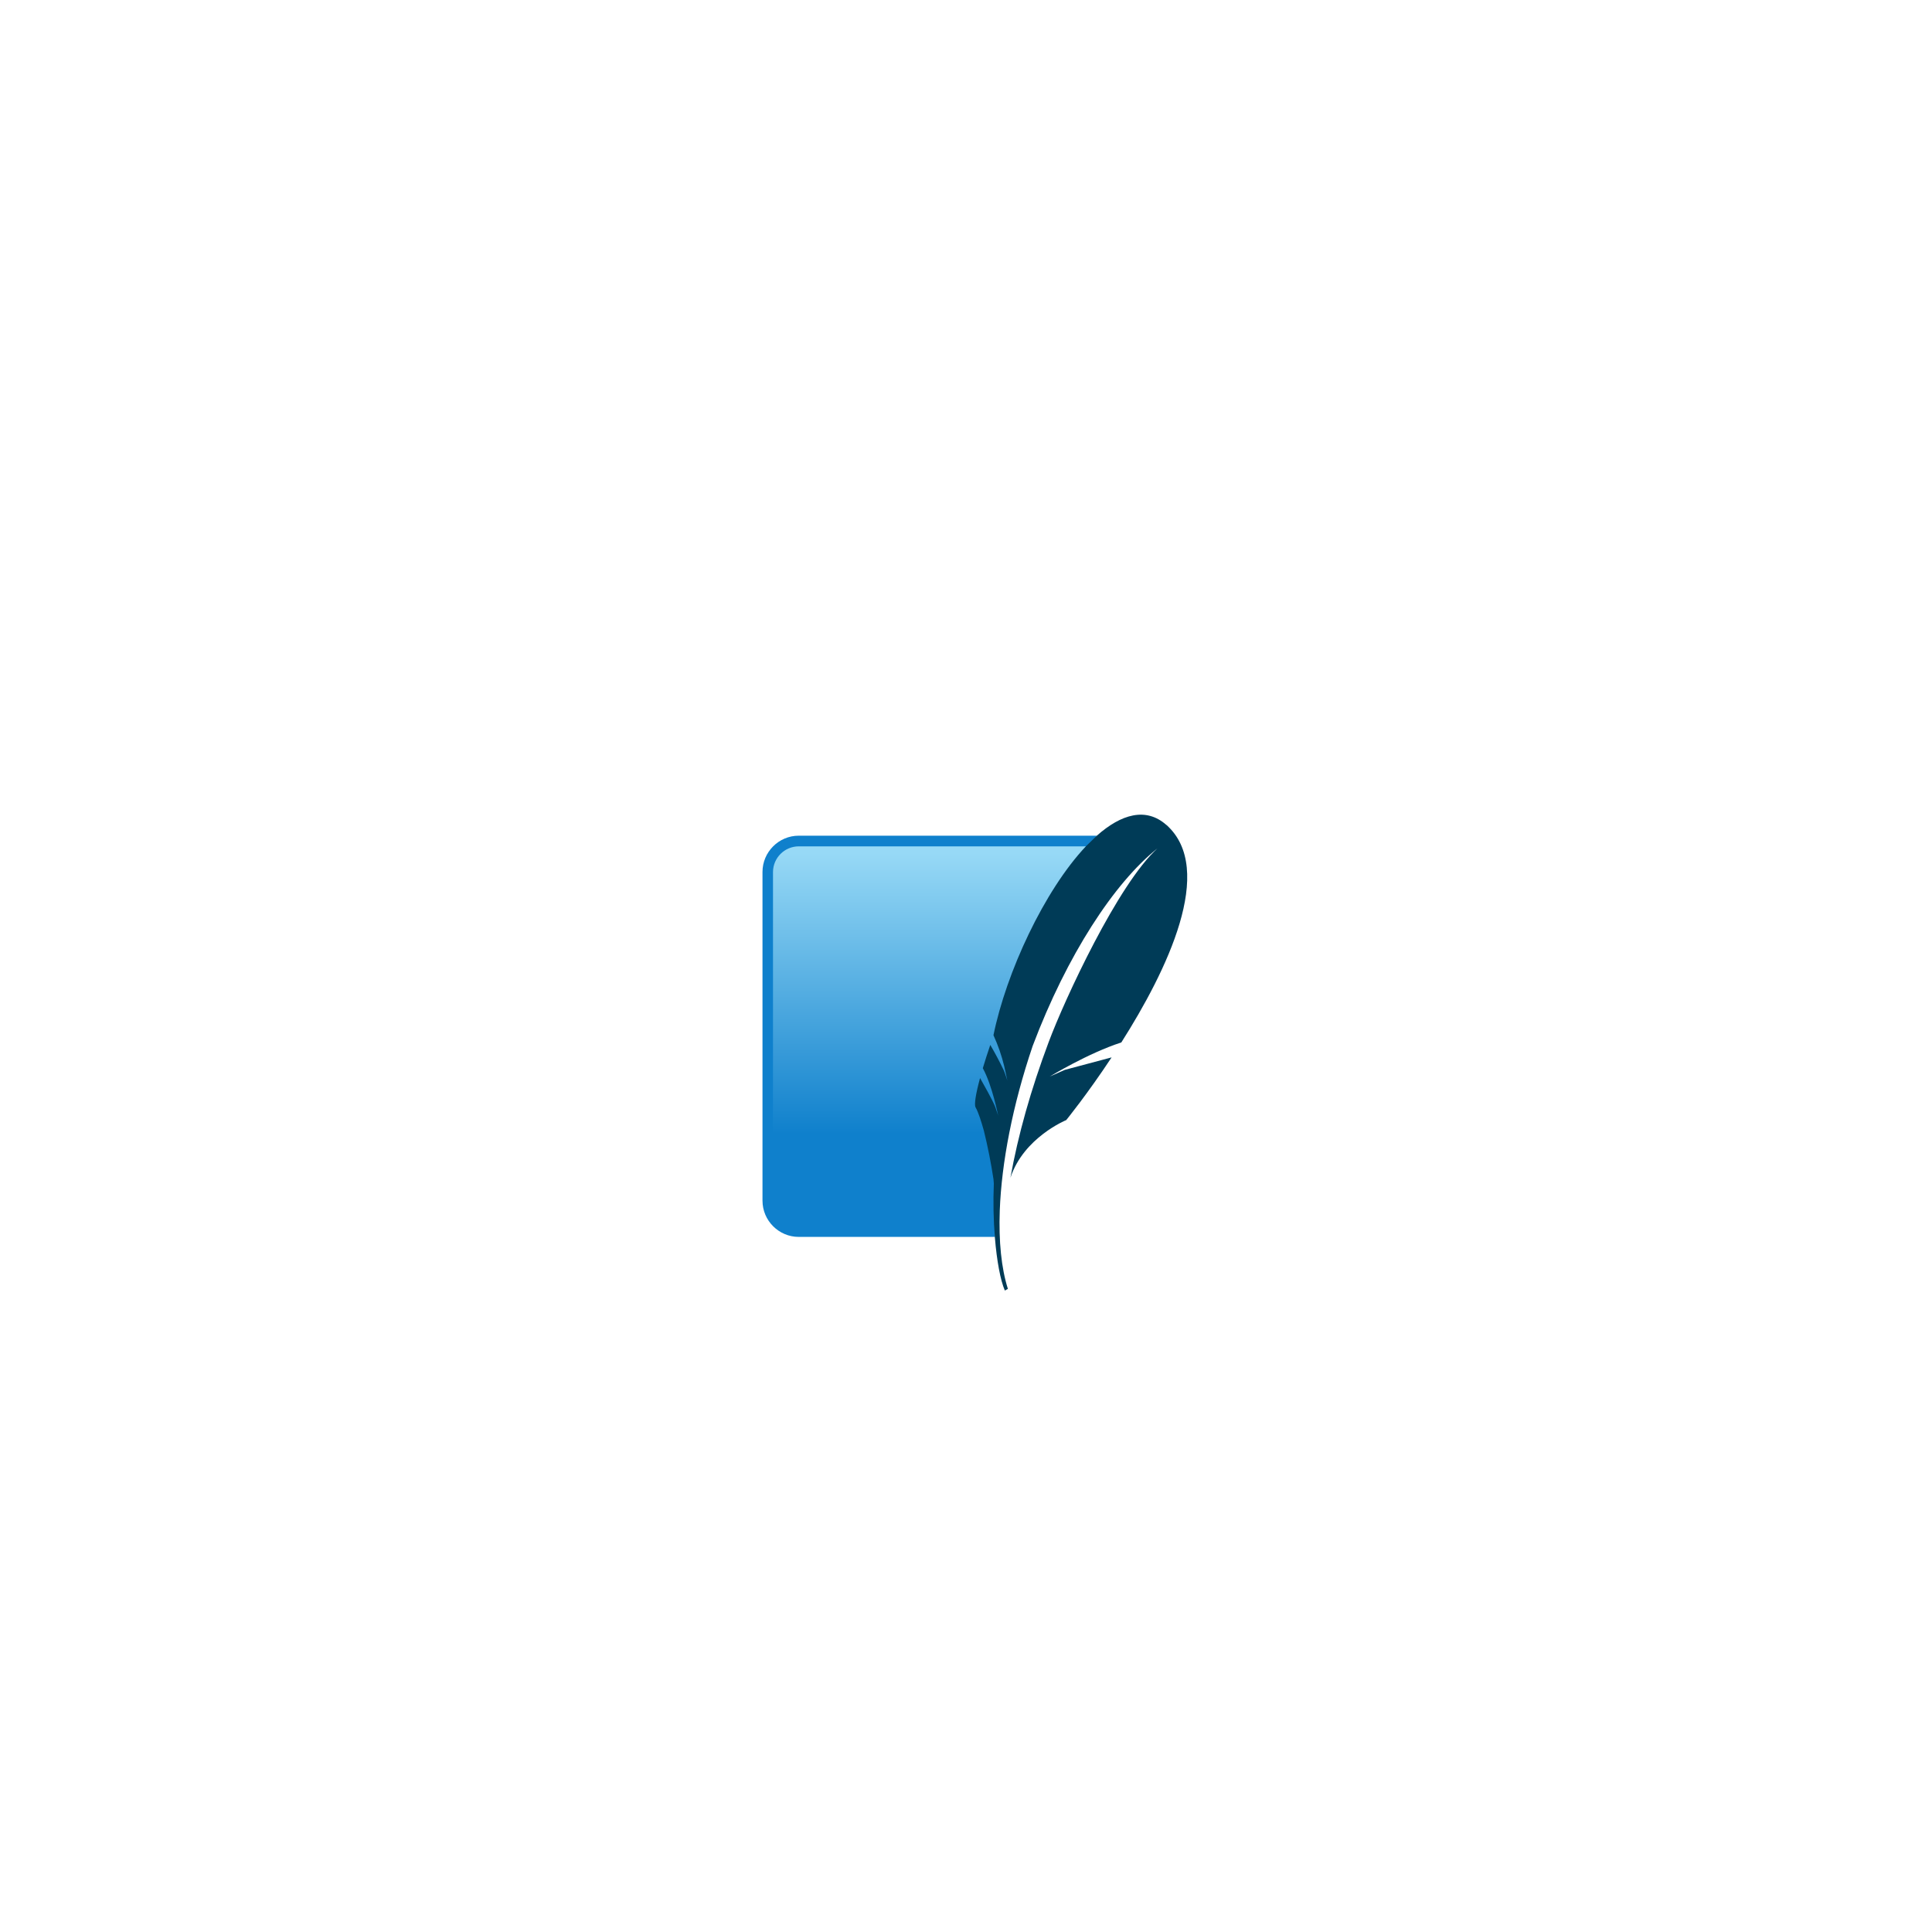
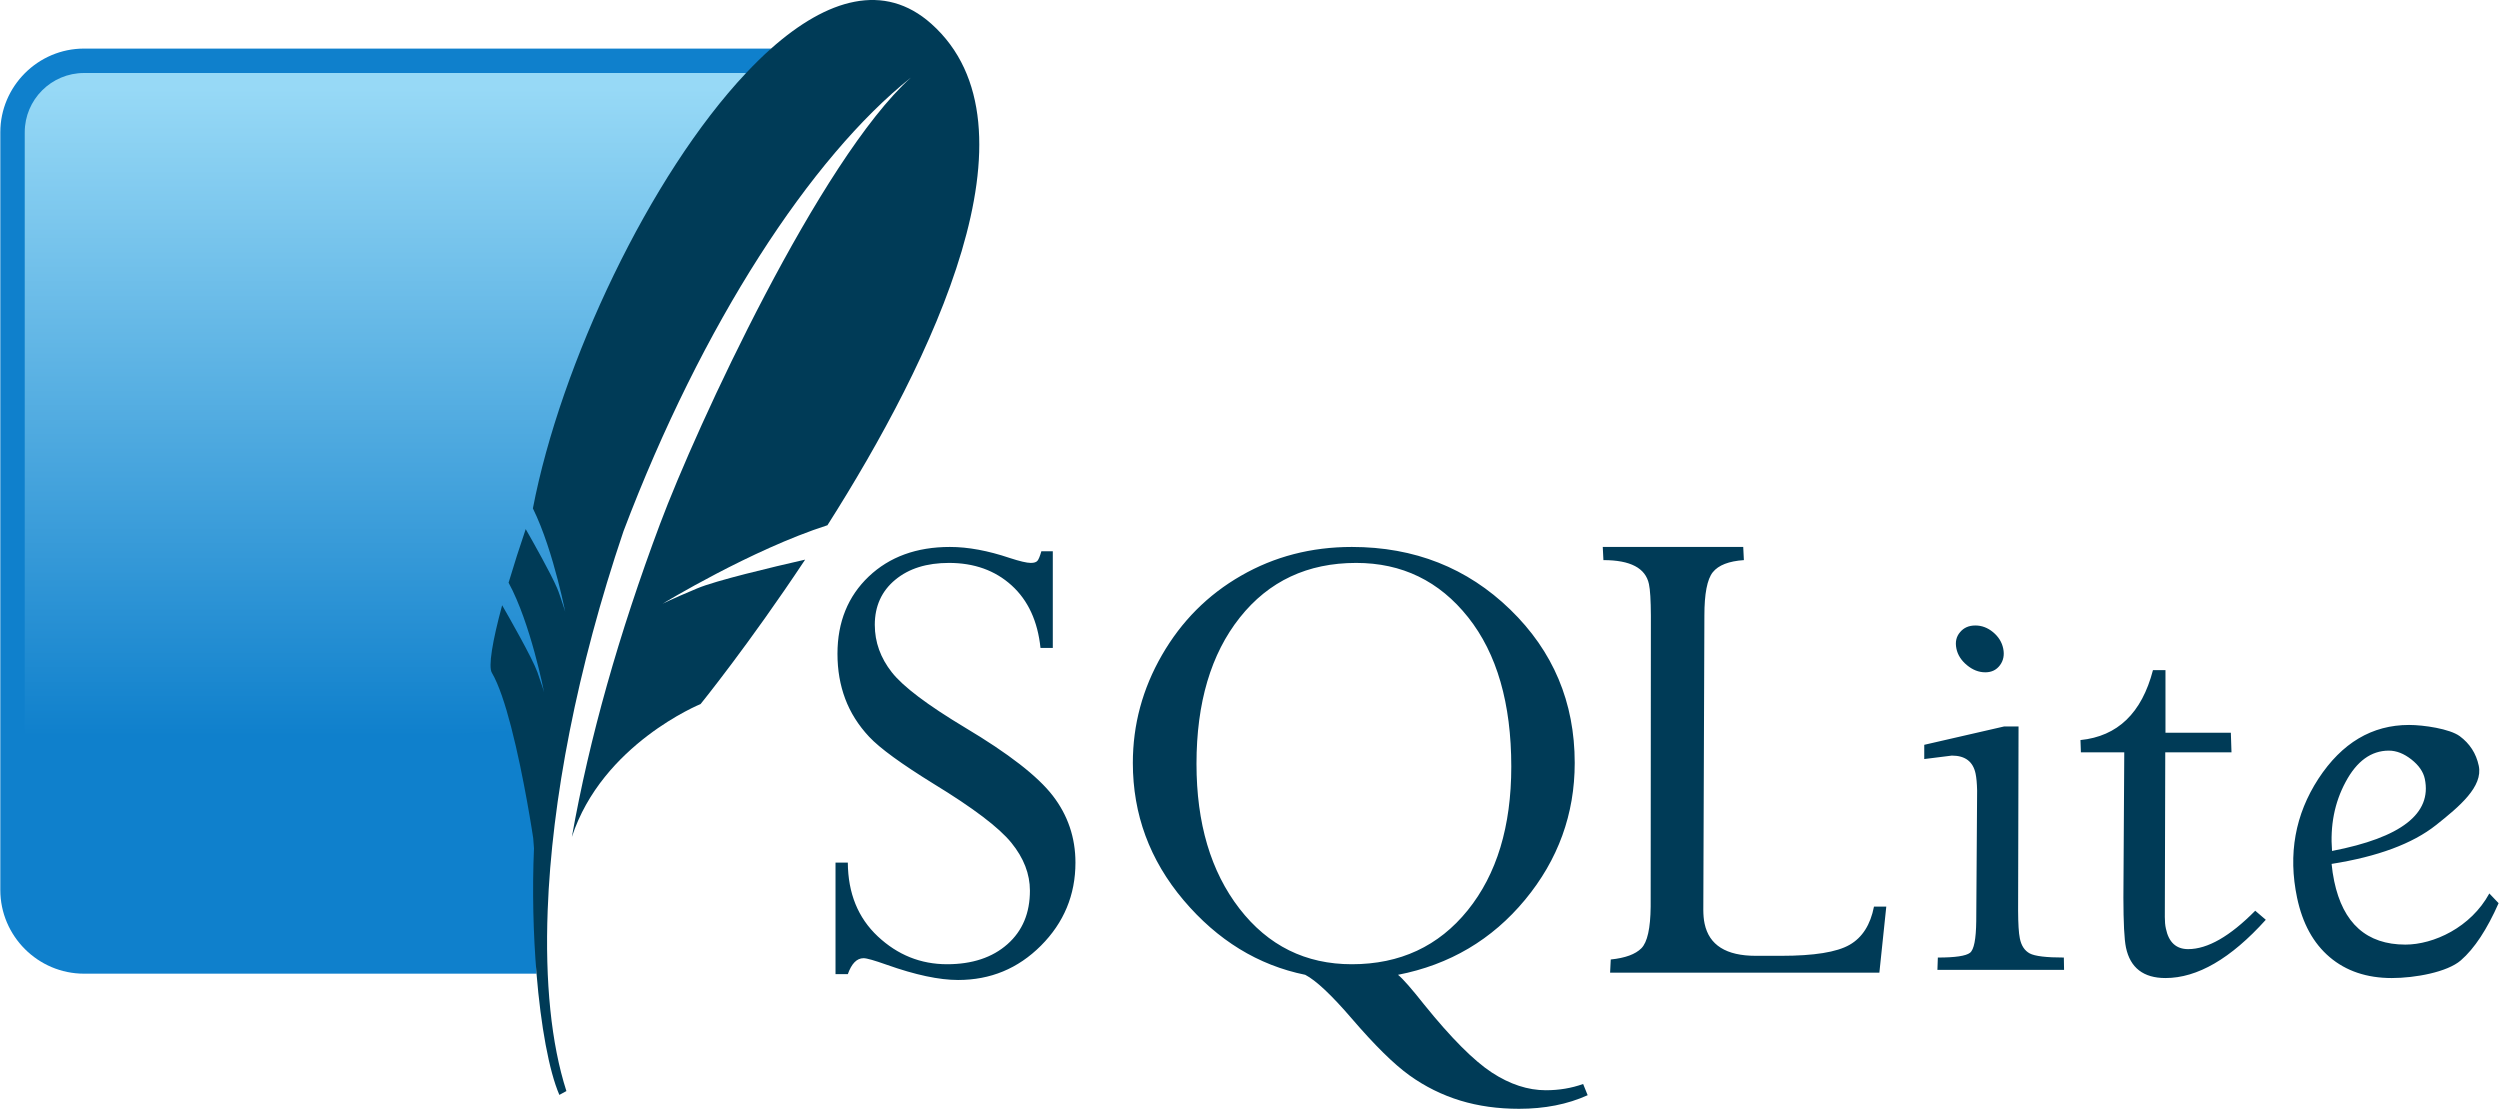
- <svg xmlns="http://www.w3.org/2000/svg" width="2500" height="2500" viewBox="-0.716 -11.241 7.742 26.658" preserveAspectRatio="xMidYMid">
+ <svg xmlns="http://www.w3.org/2000/svg" width="2500" height="1113" viewBox="0 0 512 228" preserveAspectRatio="xMidYMid">
  <defs>
-     <linearGradient x1="2.983" y1=".53" x2="2.983" y2="4.744" id="a" gradientUnits="userSpaceOnUse">
-       <stop stop-color="#97d9f6" offset="0%" />
-       <stop stop-color="#0f80cc" offset="92.024%" />
-       <stop stop-color="#0f80cc" offset="100%" />
+     <linearGradient x1="57.662%" y1="2.046%" x2="57.662%" y2="94.439%" id="a">
+       <stop stop-color="#97D9F6" offset="0%" />
+       <stop stop-color="#0F80CC" offset="92.024%" />
+       <stop stop-color="#0F80CC" offset="100%" />
    </linearGradient>
  </defs>
-   <path d="M4.96.29H.847c-.276 0-.5.226-.5.5v4.536c0 .276.226.5.5.5h2.71c-.03-1.348.43-3.964 1.404-5.54z" fill="#0f80cc" />
-   <path d="M4.81.437H.847a.356.356 0 0 0-.355.355v4.205c.898-.345 2.245-.642 3.177-.628A28.93 28.93 0 0 1 4.811.437z" fill="url(#a)" />
-   <path d="M5.92.142c-.282-.25-.623-.15-.96.148l-.15.146c-.576.61-1.1 1.742-1.276 2.607a2.38 2.38 0 0 1 .148.426l.022.1.022.102s-.005-.02-.026-.08l-.014-.04a.461.461 0 0 0-.009-.022 4.717 4.717 0 0 0-.187-.352 8.789 8.789 0 0 0-.103.321c.132.242.212.656.212.656s-.007-.027-.04-.12c-.03-.083-.176-.34-.21-.4-.06.22-.083.368-.062.404.04.07.08.2.115.324a7.52 7.52 0 0 1 .132.666l.005.062a6.11 6.11 0 0 0 .015.75c.026.313.075.582.137.726l.042-.023c-.09-.284-.128-.655-.112-1.084.025-.655.175-1.445.454-2.268C4.548 1.938 5.2.94 5.798.464c-.545.492-1.282 2.084-1.502 2.673-.247.66-.422 1.28-.528 1.873.182-.556.77-.796.77-.796s.29-.356.626-.865l-.645.172-.208.092s.53-.323.987-.47c.627-.987 1.31-2.39.622-3.002" fill="#003b57" />
+   <path d="M194.52 112.044c-6.821 0-12.368 2.02-16.62 6.055-4.251 4.04-6.408 9.335-6.408 15.824 0 3.362.535 6.428 1.59 9.237 1.056 2.815 2.699 5.423 4.907 7.78 2.208 2.358 6.628 5.561 13.215 9.635 8.084 4.934 13.373 8.939 15.912 12.066 2.54 3.124 3.801 6.398 3.801 9.812 0 4.57-1.504 8.219-4.597 10.961-3.097 2.744-7.24 4.11-12.375 4.11-5.417 0-10.136-1.909-14.188-5.7-4.052-3.798-6.098-8.821-6.144-15.117h-2.52v22.851h2.52c.77-2.164 1.834-3.27 3.227-3.27.67 0 2.24.461 4.685 1.325 5.949 2.117 10.834 3.138 14.674 3.138 6.617 0 12.266-2.317 16.972-7.027 4.7-4.708 7.072-10.387 7.072-17.017 0-5.14-1.566-9.715-4.64-13.701-3.075-3.992-9.054-8.635-17.99-13.967-7.689-4.62-12.68-8.382-14.983-11.315-2.307-2.929-3.492-6.169-3.492-9.724 0-3.845 1.413-6.934 4.199-9.238 2.786-2.305 6.437-3.447 11.006-3.447 5.14 0 9.426 1.526 12.817 4.597 3.388 3.076 5.347 7.339 5.923 12.817h2.52v-19.8h-2.343c-.287 1.009-.552 1.654-.796 1.944-.237.288-.693.442-1.37.442-.815 0-2.268-.343-4.332-1.017-4.42-1.488-8.495-2.254-12.243-2.254zm82.342 0c-8.311 0-15.857 1.96-22.674 5.879-6.828 3.912-12.233 9.345-16.221 16.265-3.987 6.92-5.967 14.268-5.967 22.1 0 10.52 3.444 19.894 10.387 28.11 6.946 8.21 15.27 13.326 24.928 15.293 2.208 1.15 5.367 4.12 9.503 8.928 4.66 5.425 8.603 9.338 11.845 11.668a35.592 35.592 0 0 0 10.43 5.172c3.7 1.126 7.699 1.68 12.023 1.68 5.237 0 9.925-.911 14.055-2.785l-.928-2.299c-2.397.865-4.954 1.282-7.646 1.282-3.655 0-7.348-1.205-11.05-3.624-3.697-2.426-8.32-7.053-13.834-13.879-2.592-3.27-4.381-5.334-5.393-6.143 10.568-2.064 19.257-7.185 26.034-15.382 6.774-8.192 10.165-17.542 10.165-28.022 0-12.442-4.427-22.9-13.215-31.425-8.796-8.527-19.612-12.818-32.442-12.818zm51.403 0l.133 2.696c5.533 0 8.633 1.63 9.326 4.906.258 1.173.376 3.337.397 6.453l-.044 59.625c-.046 4.453-.68 7.296-1.9 8.53-1.222 1.225-3.287 1.993-6.276 2.298l-.133 2.697h55.16l1.415-13.525h-2.52c-.72 3.684-2.369 6.324-4.994 7.823-2.633 1.51-7.288 2.254-14.011 2.254h-5.216c-6.05 0-9.55-2.187-10.475-6.586-.19-.87-.256-1.803-.265-2.828l.22-60.288c0-4.446.561-7.425 1.725-8.884 1.175-1.453 3.295-2.266 6.364-2.475l-.132-2.696h-28.774zm-50.52 3.27c9.375 0 17.028 3.693 22.94 11.139 5.91 7.449 8.84 17.658 8.84 30.586 0 12.25-2.972 22.058-8.928 29.436-5.957 7.376-13.884 11.05-23.735 11.05-9.464 0-17.139-3.789-23.028-11.403-5.884-7.615-8.795-17.501-8.795-29.658 0-12.492 2.947-22.492 8.884-29.967 5.933-7.466 13.878-11.182 23.823-11.182zm126.852 12.819c-1.346 0-2.371.454-3.138 1.37-.785.912-1.026 2.017-.752 3.359.265 1.302 1 2.442 2.166 3.403 1.16.96 2.411 1.459 3.757 1.459 1.301 0 2.293-.499 3.005-1.459.713-.96.93-2.101.663-3.403-.274-1.342-.983-2.447-2.077-3.36-1.107-.915-2.323-1.37-3.624-1.37zm36.375 9.149c-2.286 8.794-7.241 13.553-14.85 14.32l.088 2.52h8.884l-.177 29.79c.014 5.093.17 8.484.53 10.21.876 4.131 3.574 6.232 8.089 6.232 6.533 0 13.385-3.98 20.552-11.934l-2.165-1.856c-5.175 5.238-9.75 7.867-13.746 7.867-2.456 0-3.978-1.412-4.553-4.199-.157-.677-.22-1.468-.22-2.387l.088-33.723h13.569l-.133-4.023h-13.392v-12.817h-2.564zm52.464 11.226c-7.59 0-13.763 3.685-18.563 11.006-4.775 7.333-6.253 15.458-4.376 24.398 1.105 5.236 3.306 9.294 6.674 12.154 3.363 2.86 7.629 4.288 12.73 4.288 4.748 0 11.36-1.203 14.143-3.625 2.79-2.42 5.36-6.342 7.735-11.712l-1.9-1.99c-3.788 6.968-11.43 10.476-17.194 10.476-7.924 0-12.777-4.348-14.586-12.995a31.614 31.614 0 0 1-.53-3.536c9.427-1.492 16.571-4.135 21.392-7.955 4.818-3.823 9.655-7.875 8.752-12.155-.538-2.544-1.858-4.544-3.89-6.055-2.058-1.511-7.4-2.299-10.387-2.299zm-82.96.31l-16.354 3.757v2.917l5.657-.707c2.74 0 4.353 1.24 4.862 3.712.171.827.28 1.99.31 3.448l-.178 26.74c-.045 3.7-.456 5.851-1.281 6.497-.833.647-3.029.973-6.586.973l-.088 2.519h25.944l-.044-2.52c-3.605 0-5.942-.284-6.983-.84-1.024-.55-1.73-1.555-2.033-3.093-.235-1.108-.338-3.018-.354-5.657l.089-37.746h-2.962zm78.806 4.95c1.579 0 3.104.61 4.64 1.812 1.516 1.198 2.439 2.53 2.741 3.978 1.48 7.11-4.823 12.024-19.006 14.762-.404-5.183.494-9.89 2.785-14.143 2.274-4.25 5.235-6.409 8.84-6.409z" fill="#003B57" />
+   <path d="M157.888 9.952H17.15C7.717 9.952 0 17.67 0 27.102V182.31c0 9.432 7.717 17.15 17.15 17.15h92.693c-1.052-46.122 14.698-135.63 48.045-189.508z" fill="#0F80CC" />
+   <path d="M152.775 14.955H17.15c-6.698 0-12.148 5.449-12.148 12.148v143.883c30.716-11.788 76.817-21.96 108.693-21.498 6.406-33.494 25.232-99.134 39.08-134.533z" fill="url(#a)" />
+   <path d="M190.715 4.872c-9.639-8.595-21.31-5.143-32.827 5.08-1.71 1.518-3.416 3.203-5.113 5.003-19.704 20.903-37.994 59.62-43.676 89.19 2.214 4.489 3.943 10.217 5.081 14.593.292 1.122.555 2.176.766 3.072.5 2.122.769 3.497.769 3.497s-.177-.668-.902-2.77c-.138-.403-.292-.843-.474-1.361a15.78 15.78 0 0 0-.304-.752c-1.285-2.988-4.84-9.294-6.405-12.04a300.723 300.723 0 0 0-3.511 10.983c4.517 8.265 7.27 22.429 7.27 22.429s-.239-.918-1.374-4.122c-1.008-2.833-6.027-11.628-7.216-13.684-2.034 7.509-2.842 12.578-2.113 13.812 1.415 2.391 2.762 6.518 3.946 11.081 2.673 10.28 4.53 22.796 4.53 22.796s.06.83.162 2.106c-.372 8.633-.149 17.584.52 25.674.885 10.71 2.552 19.91 4.677 24.834l1.443-.786c-3.12-9.701-4.388-22.414-3.833-37.076.84-22.41 5.997-49.437 15.526-77.606 16.1-42.523 38.436-76.641 58.879-92.935-18.633 16.828-43.851 71.297-51.4 91.467-8.453 22.588-14.443 43.784-18.053 64.092 6.229-19.039 26.368-27.222 26.368-27.222s9.877-12.182 21.42-29.586c-6.914 1.577-18.268 4.277-22.071 5.875-5.61 2.353-7.121 3.156-7.121 3.156s18.17-11.066 33.76-16.076c21.44-33.768 44.799-81.74 21.276-102.724" fill="#003B57" />
</svg>
